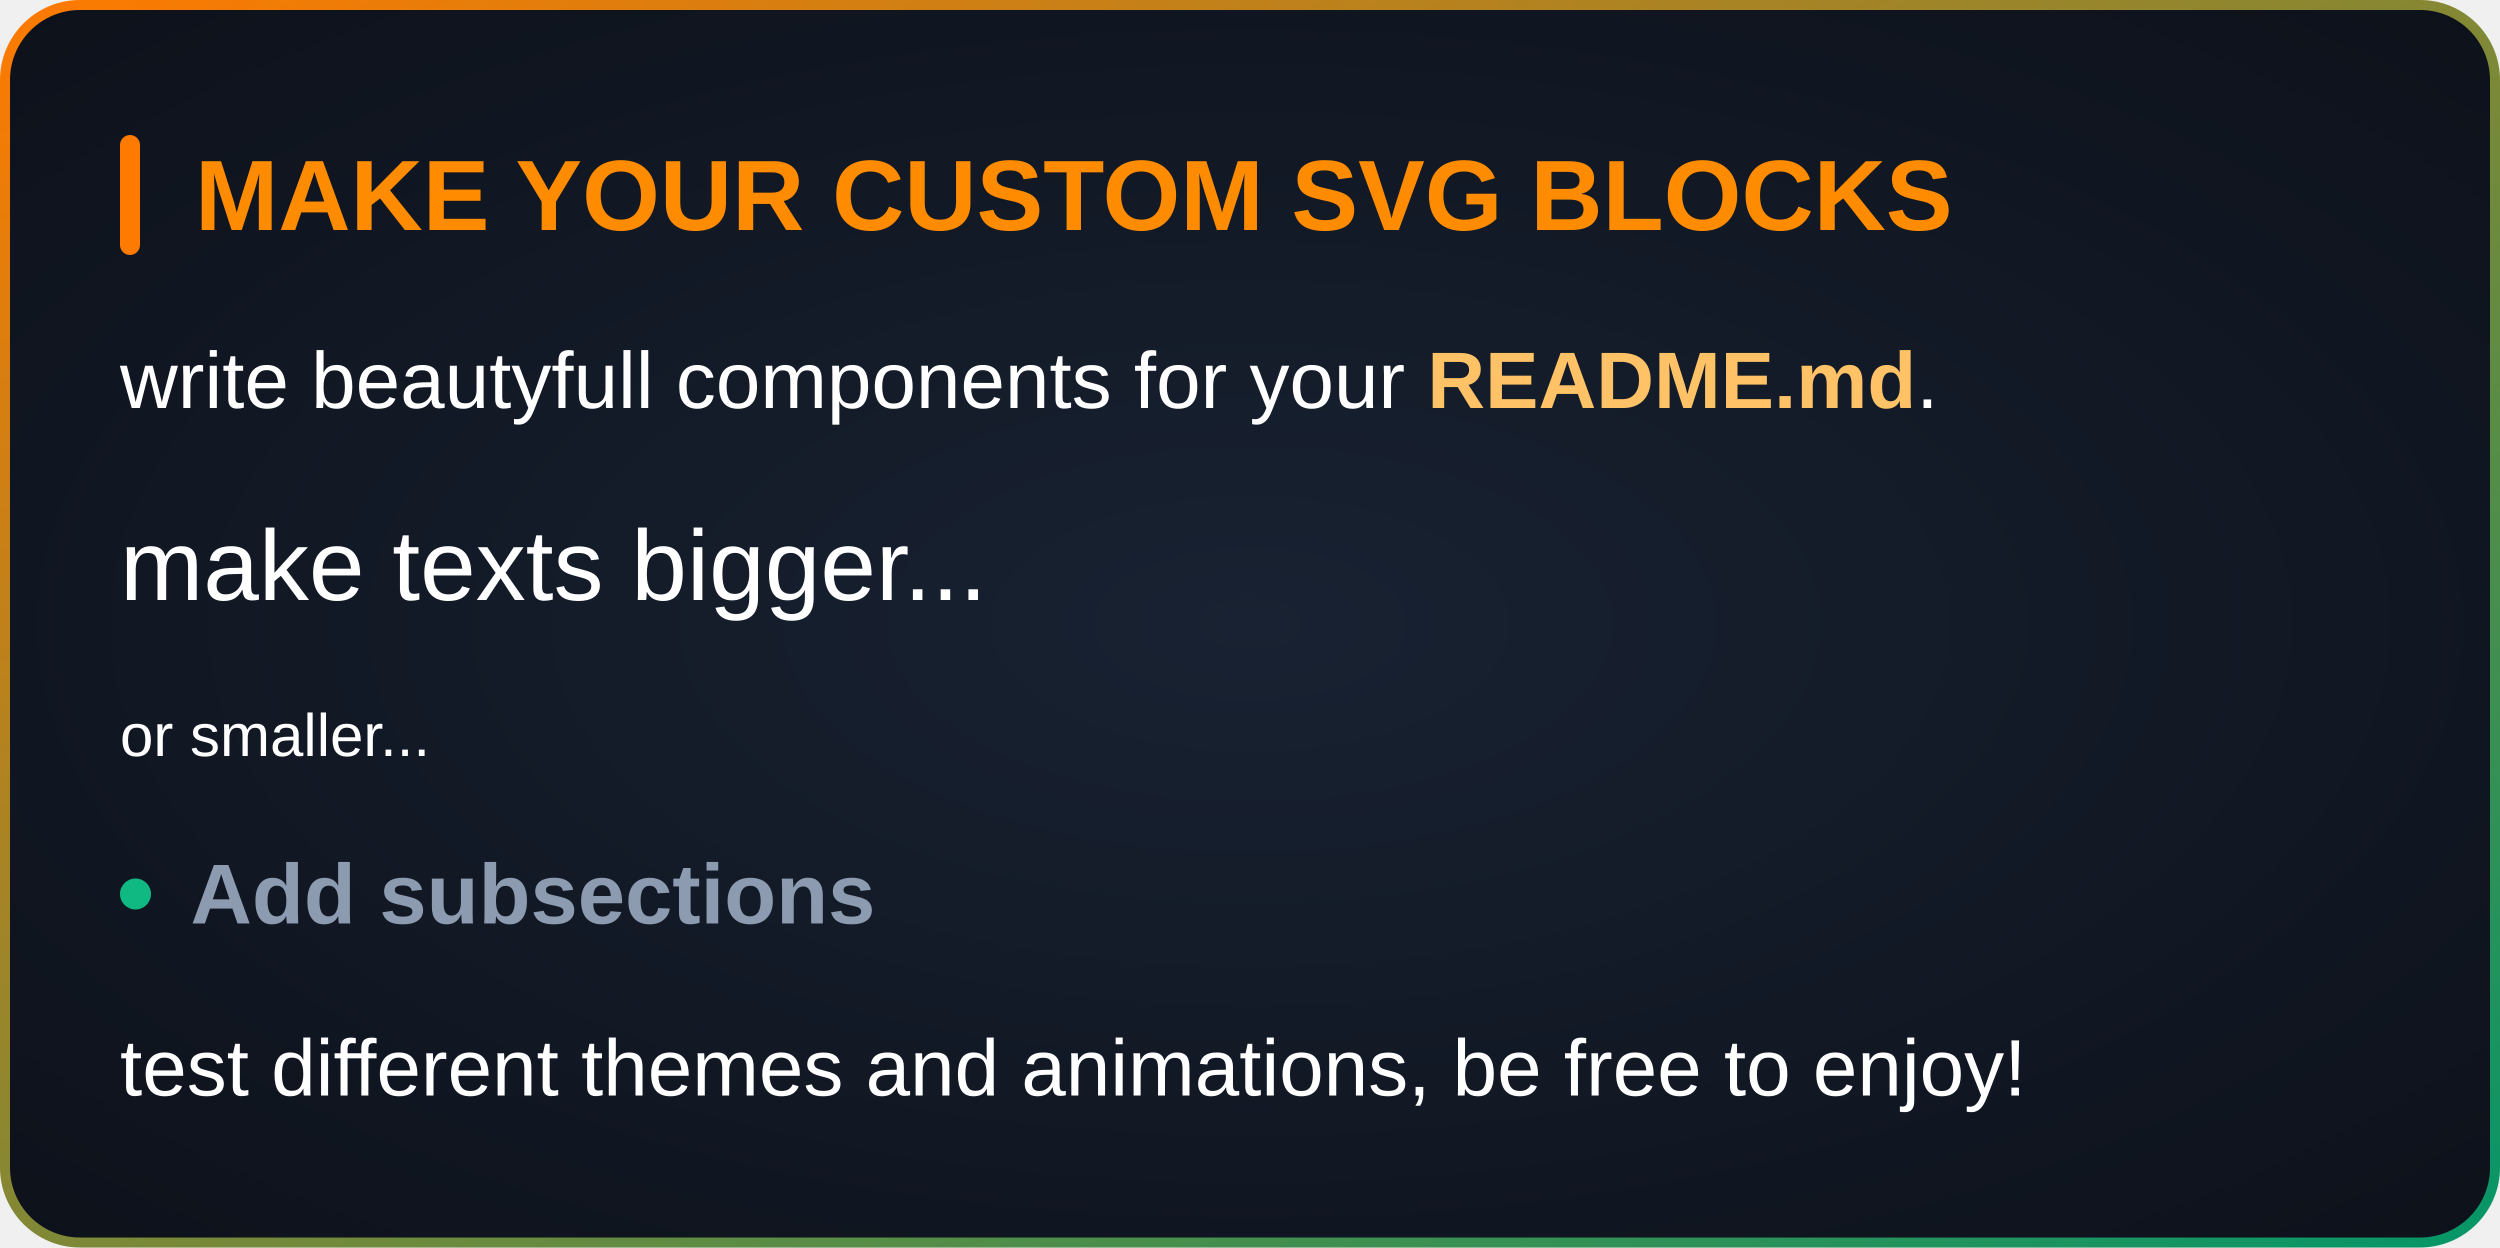
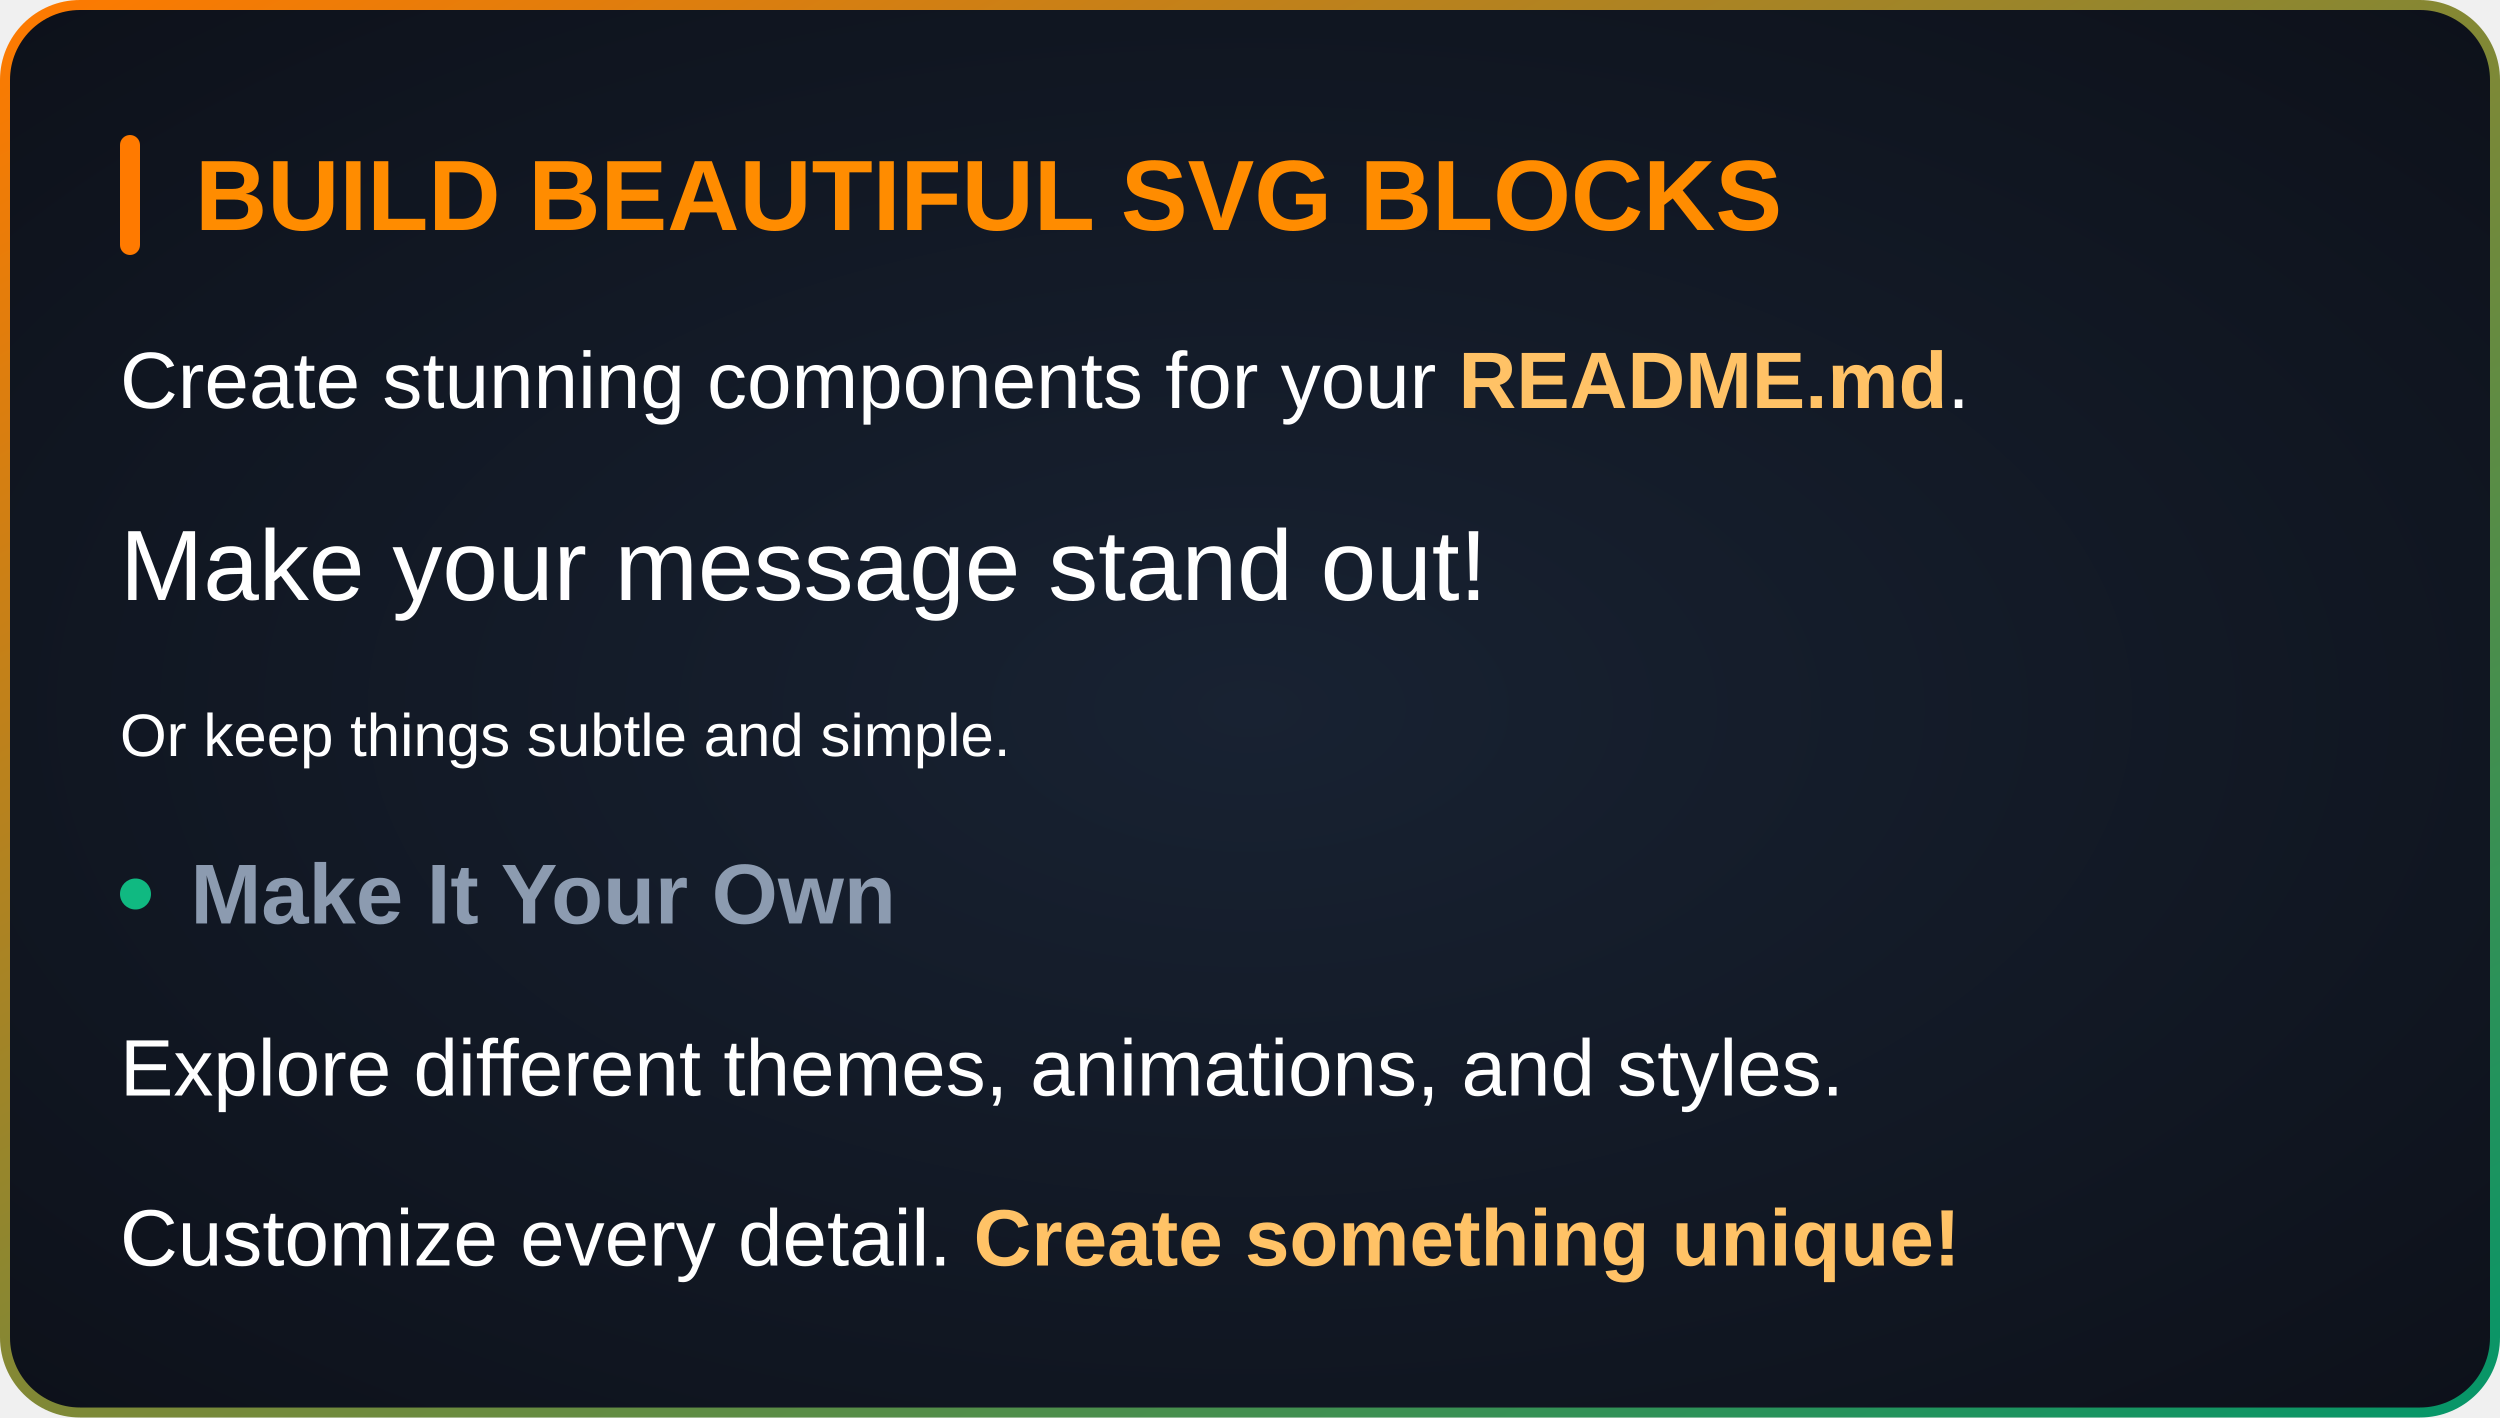
- <svg xmlns="http://www.w3.org/2000/svg" width="500" height="249.5" viewBox="0 0 500 249.5">
+ <svg xmlns="http://www.w3.org/2000/svg" width="500" height="283.5" viewBox="0 0 500 283.5">
  <style>
@keyframes entry {
  from { opacity: 0; transform: translateY(-24px); }
  to { opacity: 1; transform: none; }
}
.entry {
  animation: entry 0.8s ease-out both;
  transform-box: fill-box;
  transform-origin: center;
}
@media (prefers-reduced-motion: reduce) {
  .entry { animation: none; }
}
</style>
  <g class="entry">
    <defs>
      <radialGradient id="background" cx="0.5" cy="0.5" r="0.7">
        <stop offset="0" stop-color="#182232" />
        <stop offset="1" stop-color="#0D111A" />
      </radialGradient>
      <linearGradient id="border" x1="0" y1="0" x2="1" y2="1">
        <stop offset="0" stop-color="#FF7A00" />
        <stop offset="1" stop-color="#059669" />
      </linearGradient>
    </defs>
-     <rect x="1" y="1" width="498" height="247.5" rx="15" fill="url(#background)" stroke="none" stroke-width="2" />
-     <rect x="1" y="1" width="498" height="247.5" rx="15" fill="none" stroke="url(#border)" stroke-width="2" />
+     <rect x="1" y="1" width="498" height="281.5" rx="15" fill="url(#background)" stroke="none" stroke-width="2" />
+     <rect x="1" y="1" width="498" height="281.5" rx="15" fill="none" stroke="url(#border)" stroke-width="2" />
    <g font-family="Arial, Helvetica, sans-serif">
      <rect x="24.0" y="27.0" width="4" height="24.0" rx="2" fill="#FF7A00" />
-       <text x="39.0" y="46.0" font-size="20" fill="#FF8C00" font-weight="700">MAKE YOUR CUSTOM SVG BLOCKS</text>
-       <text x="24.0" y="81.6" font-size="16" fill="#FFFFFF">write beautyfull components for your <tspan fill="#FFC266" font-weight="700">README.md</tspan>.</text>
-       <text x="24.0" y="120.0" font-size="20" fill="#FFFFFF">make texts bigger...</text>
-       <text x="24.0" y="151.2" font-size="12" fill="#FFFFFF">or smaller...</text>
+       <text x="39.0" y="46.0" font-size="20" fill="#FF8C00" font-weight="700">BUILD BEAUTIFUL SVG BLOCKS</text>
+       <text x="24.0" y="81.6" font-size="16" fill="#FFFFFF">Create stunning components for your <tspan fill="#FFC266" font-weight="700">README.md</tspan>.</text>
+       <text x="24.0" y="120.0" font-size="20" fill="#FFFFFF">Make your message stand out!</text>
+       <text x="24.0" y="151.2" font-size="12" fill="#FFFFFF">Or keep things subtle and simple.</text>
      <circle cx="27.1" cy="178.8" r="3.1" fill="#10B981" />
-       <text x="38.1" y="184.7" font-size="17" fill="#8C9BB0" font-weight="700">Add subsections</text>
-       <text x="24.0" y="219.1" font-size="16" fill="#FFFFFF">test different themes and animations, be free to enjoy!</text>
+       <text x="38.1" y="184.7" font-size="17" fill="#8C9BB0" font-weight="700">Make It Your Own</text>
+       <text x="24.0" y="219.1" font-size="16" fill="#FFFFFF">Explore different themes, animations, and styles.</text>
+       <text x="24.0" y="253.1" font-size="16" fill="#FFFFFF">Customize every detail. <tspan fill="#FFC266" font-weight="700">Create something unique!</tspan>
+       </text>
    </g>
  </g>
</svg>
